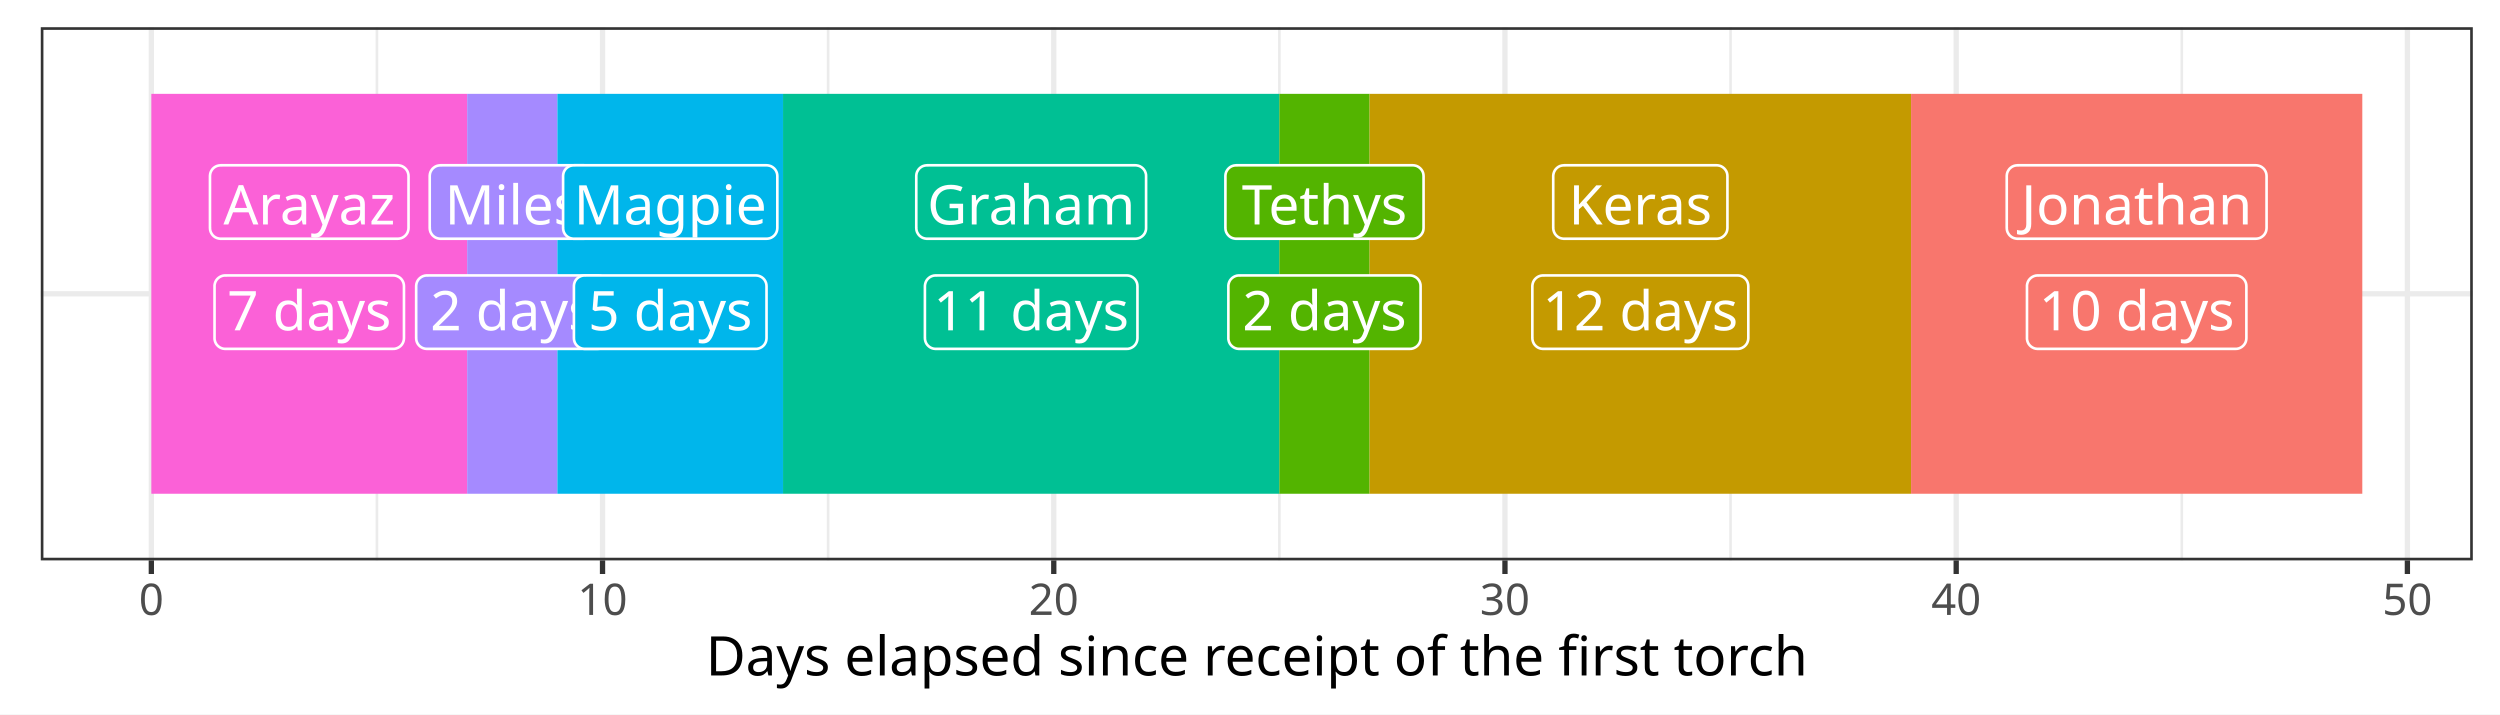
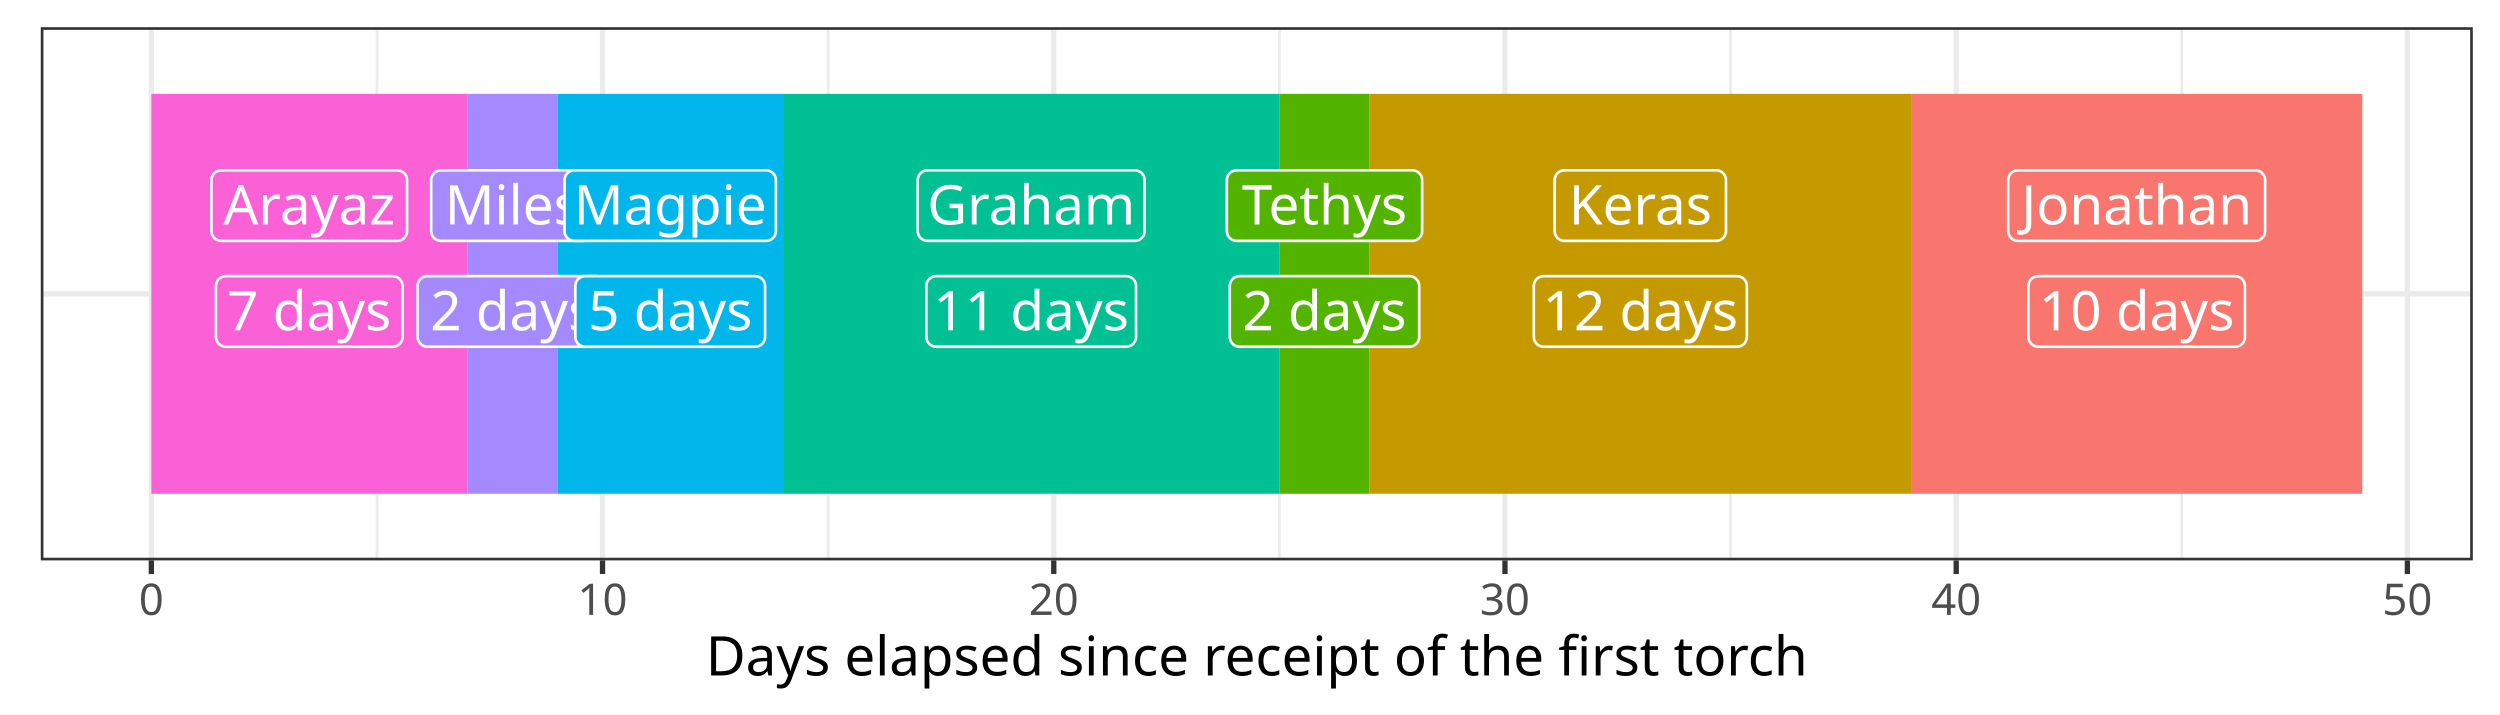
<svg xmlns="http://www.w3.org/2000/svg" class="svglite" width="504.00pt" height="144.00pt" viewBox="0 0 504.00 144.00">
  <defs>
    <style type="text/css">
    .svglite line, .svglite polyline, .svglite polygon, .svglite path, .svglite rect, .svglite circle {
      fill: none;
      stroke: #000000;
      stroke-linecap: round;
      stroke-linejoin: round;
      stroke-miterlimit: 10.00;
    }
    .svglite text {
      white-space: pre;
    }
  </style>
  </defs>
  <rect width="100%" height="100%" style="stroke: none; fill: none;" />
  <defs>
    <clipPath id="cpMC4wMHw1MDQuMDB8MC4wMHwxNDQuMDA=">
      <rect x="0.00" y="0.00" width="504.00" height="144.00" />
    </clipPath>
  </defs>
  <g clip-path="url(#cpMC4wMHw1MDQuMDB8MC4wMHwxNDQuMDA=)">
    <rect x="0.00" y="0.00" width="504.00" height="144.00" style="stroke-width: 1.07; stroke: #FFFFFF; fill: #FFFFFF;" />
  </g>
  <defs>
    <clipPath id="cpOC4yMnw0OTguNTJ8NS40OHwxMTIuOTg=">
      <rect x="8.22" y="5.48" width="490.30" height="107.50" />
    </clipPath>
  </defs>
  <g clip-path="url(#cpOC4yMnw0OTguNTJ8NS40OHwxMTIuOTg=)">
    <rect x="8.22" y="5.48" width="490.30" height="107.50" style="stroke-width: 1.07; stroke: none; fill: #FFFFFF;" />
    <polyline points="75.99,112.98 75.99,5.48 " style="stroke-width: 0.53; stroke: #EBEBEB; stroke-linecap: butt;" />
    <polyline points="166.95,112.98 166.95,5.48 " style="stroke-width: 0.53; stroke: #EBEBEB; stroke-linecap: butt;" />
    <polyline points="257.92,112.98 257.92,5.48 " style="stroke-width: 0.53; stroke: #EBEBEB; stroke-linecap: butt;" />
    <polyline points="348.88,112.98 348.88,5.48 " style="stroke-width: 0.53; stroke: #EBEBEB; stroke-linecap: butt;" />
    <polyline points="439.85,112.98 439.85,5.48 " style="stroke-width: 0.53; stroke: #EBEBEB; stroke-linecap: butt;" />
    <polyline points="8.22,59.23 498.52,59.23 " style="stroke-width: 1.07; stroke: #EBEBEB; stroke-linecap: butt;" />
    <polyline points="30.51,112.98 30.51,5.48 " style="stroke-width: 1.07; stroke: #EBEBEB; stroke-linecap: butt;" />
    <polyline points="121.47,112.98 121.47,5.48 " style="stroke-width: 1.07; stroke: #EBEBEB; stroke-linecap: butt;" />
    <polyline points="212.44,112.98 212.44,5.48 " style="stroke-width: 1.07; stroke: #EBEBEB; stroke-linecap: butt;" />
    <polyline points="303.40,112.98 303.40,5.48 " style="stroke-width: 1.07; stroke: #EBEBEB; stroke-linecap: butt;" />
    <polyline points="394.37,112.98 394.37,5.48 " style="stroke-width: 1.07; stroke: #EBEBEB; stroke-linecap: butt;" />
    <polyline points="485.33,112.98 485.33,5.48 " style="stroke-width: 1.07; stroke: #EBEBEB; stroke-linecap: butt;" />
    <rect x="30.51" y="18.92" width="63.68" height="80.62" style="stroke-width: 1.07; stroke: none; stroke-linecap: butt; stroke-linejoin: miter; fill: #FB61D7;" />
    <rect x="94.18" y="18.92" width="18.19" height="80.62" style="stroke-width: 1.07; stroke: none; stroke-linecap: butt; stroke-linejoin: miter; fill: #A58AFF;" />
    <rect x="112.37" y="18.92" width="45.48" height="80.62" style="stroke-width: 1.07; stroke: none; stroke-linecap: butt; stroke-linejoin: miter; fill: #00B6EB;" />
    <rect x="157.86" y="18.92" width="100.06" height="80.62" style="stroke-width: 1.07; stroke: none; stroke-linecap: butt; stroke-linejoin: miter; fill: #00C094;" />
    <rect x="257.92" y="18.92" width="18.19" height="80.62" style="stroke-width: 1.07; stroke: none; stroke-linecap: butt; stroke-linejoin: miter; fill: #53B400;" />
    <rect x="276.11" y="18.92" width="109.16" height="80.62" style="stroke-width: 1.07; stroke: none; stroke-linecap: butt; stroke-linejoin: miter; fill: #C49A00;" />
    <rect x="385.27" y="18.92" width="90.97" height="80.62" style="stroke-width: 1.07; stroke: none; stroke-linecap: butt; stroke-linejoin: miter; fill: #F8766D;" />
-     <polygon points="44.49,48.13 80.20,48.13 80.11,48.13 80.46,48.11 80.80,48.04 81.12,47.92 81.42,47.74 81.69,47.52 81.92,47.26 82.11,46.97 82.24,46.65 82.33,46.31 82.36,45.97 82.36,45.97 82.36,35.48 82.36,35.48 82.33,35.14 82.24,34.80 82.11,34.48 81.92,34.19 81.69,33.93 81.42,33.71 81.12,33.53 80.80,33.41 80.46,33.34 80.20,33.32 44.49,33.32 44.75,33.34 44.40,33.33 44.06,33.37 43.73,33.46 43.41,33.61 43.12,33.81 42.87,34.05 42.67,34.33 42.50,34.64 42.39,34.97 42.34,35.31 42.33,35.48 42.33,45.97 42.34,45.79 42.34,46.14 42.39,46.48 42.50,46.81 42.67,47.12 42.87,47.40 43.12,47.64 43.41,47.84 43.73,47.99 44.06,48.08 44.40,48.13 " style="stroke-width: 0.53; stroke: #FFFFFF; fill: #FB61D7;" />
+     <polygon points="44.61,48.56 80.08,48.56 80.00,48.56 80.32,48.54 80.63,48.48 80.93,48.37 81.21,48.21 81.46,48.00 81.67,47.77 81.84,47.50 81.97,47.20 82.04,46.89 82.07,46.57 82.07,46.57 82.07,36.32 82.07,36.32 82.04,36.00 81.97,35.69 81.84,35.40 81.67,35.13 81.46,34.89 81.21,34.68 80.93,34.52 80.63,34.41 80.32,34.35 80.08,34.33 44.61,34.33 44.85,34.35 44.53,34.33 44.21,34.37 43.90,34.46 43.61,34.60 43.35,34.78 43.12,35.00 42.93,35.26 42.78,35.54 42.68,35.84 42.63,36.16 42.62,36.32 42.62,46.57 42.63,46.41 42.63,46.73 42.68,47.05 42.78,47.35 42.93,47.63 43.12,47.89 43.35,48.11 43.61,48.29 43.90,48.43 44.21,48.52 44.53,48.56 " style="stroke-width: 0.53; stroke: #FFFFFF; fill: #FB61D7;" />
    <text x="62.34" y="45.25" text-anchor="middle" style="font-size: 11.04px;fill: #FFFFFF; font-family: &quot;Fira Sans&quot;;" textLength="32.82px" lengthAdjust="spacingAndGlyphs">Arayaz</text>
-     <polygon points="88.79,48.13 117.76,48.13 117.68,48.13 118.02,48.11 118.36,48.04 118.69,47.92 118.99,47.74 119.26,47.52 119.49,47.26 119.68,46.97 119.81,46.65 119.90,46.31 119.92,45.97 119.92,45.97 119.92,35.48 119.92,35.48 119.90,35.14 119.81,34.80 119.68,34.48 119.49,34.19 119.26,33.93 118.99,33.71 118.69,33.53 118.36,33.41 118.02,33.34 117.76,33.32 88.79,33.32 89.05,33.34 88.70,33.33 88.36,33.37 88.03,33.46 87.71,33.61 87.43,33.81 87.17,34.05 86.97,34.33 86.80,34.64 86.69,34.97 86.64,35.31 86.63,35.48 86.63,45.97 86.64,45.79 86.64,46.14 86.69,46.48 86.80,46.81 86.97,47.12 87.17,47.40 87.43,47.64 87.71,47.84 88.03,47.99 88.36,48.08 88.70,48.13 " style="stroke-width: 0.53; stroke: #FFFFFF; fill: #A58AFF;" />
+     <polygon points="88.91,48.56 117.65,48.56 117.57,48.56 117.89,48.54 118.20,48.48 118.50,48.37 118.78,48.21 119.03,48.00 119.24,47.77 119.41,47.50 119.53,47.20 119.61,46.89 119.64,46.57 119.64,46.57 119.64,36.32 119.64,36.32 119.61,36.00 119.53,35.69 119.41,35.40 119.24,35.13 119.03,34.89 118.78,34.68 118.50,34.52 118.20,34.41 117.89,34.35 117.65,34.33 88.91,34.33 89.15,34.35 88.83,34.33 88.51,34.37 88.20,34.46 87.91,34.60 87.65,34.78 87.42,35.00 87.23,35.26 87.08,35.54 86.98,35.84 86.93,36.16 86.92,36.32 86.92,46.57 86.93,46.41 86.93,46.73 86.98,47.05 87.08,47.35 87.23,47.63 87.42,47.89 87.65,48.11 87.91,48.29 88.20,48.43 88.51,48.52 88.83,48.56 " style="stroke-width: 0.53; stroke: #FFFFFF; fill: #A58AFF;" />
    <text x="103.28" y="45.25" text-anchor="middle" style="font-size: 11.04px;fill: #FFFFFF; font-family: &quot;Fira Sans&quot;;" textLength="26.09px" lengthAdjust="spacingAndGlyphs">Miles</text>
-     <polygon points="115.68,48.13 154.55,48.13 154.46,48.13 154.81,48.11 155.15,48.04 155.48,47.92 155.78,47.74 156.05,47.52 156.28,47.26 156.46,46.97 156.60,46.65 156.68,46.31 156.71,45.97 156.71,45.97 156.71,35.48 156.71,35.48 156.68,35.14 156.60,34.80 156.46,34.48 156.28,34.19 156.05,33.93 155.78,33.71 155.48,33.53 155.15,33.41 154.81,33.34 154.55,33.32 115.68,33.32 115.94,33.34 115.59,33.33 115.25,33.37 114.91,33.46 114.60,33.61 114.31,33.81 114.06,34.05 113.85,34.33 113.69,34.64 113.58,34.97 113.53,35.31 113.52,35.48 113.52,45.97 113.53,45.79 113.53,46.14 113.58,46.48 113.69,46.81 113.85,47.12 114.06,47.40 114.31,47.64 114.60,47.84 114.91,47.99 115.25,48.08 115.59,48.13 " style="stroke-width: 0.53; stroke: #FFFFFF; fill: #00B6EB;" />
+     <polygon points="115.79,48.56 154.44,48.56 154.36,48.56 154.68,48.54 154.99,48.48 155.29,48.37 155.57,48.21 155.81,48.00 156.03,47.77 156.20,47.50 156.32,47.20 156.40,46.89 156.42,46.57 156.42,46.57 156.42,36.32 156.42,36.32 156.40,36.00 156.32,35.69 156.20,35.40 156.03,35.13 155.81,34.89 155.57,34.68 155.29,34.52 154.99,34.41 154.68,34.35 154.44,34.33 115.79,34.33 116.03,34.35 115.71,34.33 115.40,34.37 115.09,34.46 114.80,34.60 114.54,34.78 114.31,35.00 114.11,35.26 113.97,35.54 113.86,35.84 113.81,36.16 113.81,36.32 113.81,46.57 113.81,46.41 113.81,46.73 113.86,47.05 113.97,47.35 114.11,47.63 114.31,47.89 114.54,48.11 114.80,48.29 115.09,48.43 115.40,48.52 115.71,48.56 " style="stroke-width: 0.53; stroke: #FFFFFF; fill: #00B6EB;" />
    <text x="135.12" y="45.25" text-anchor="middle" style="font-size: 11.04px;fill: #FFFFFF; font-family: &quot;Fira Sans&quot;;" textLength="35.99px" lengthAdjust="spacingAndGlyphs">Magpie</text>
-     <polygon points="186.88,48.13 228.89,48.13 228.81,48.13 229.15,48.11 229.49,48.04 229.82,47.92 230.12,47.74 230.39,47.52 230.62,47.26 230.81,46.97 230.94,46.65 231.03,46.31 231.05,45.97 231.05,45.97 231.05,35.48 231.05,35.48 231.03,35.14 230.94,34.80 230.81,34.48 230.62,34.19 230.39,33.93 230.12,33.71 229.82,33.53 229.49,33.41 229.15,33.34 228.89,33.32 186.88,33.32 187.14,33.34 186.79,33.33 186.45,33.37 186.12,33.46 185.80,33.61 185.52,33.81 185.26,34.05 185.06,34.33 184.89,34.64 184.78,34.97 184.73,35.31 184.72,35.48 184.72,45.97 184.73,45.79 184.73,46.14 184.78,46.48 184.89,46.81 185.06,47.12 185.26,47.40 185.52,47.64 185.80,47.84 186.12,47.99 186.45,48.08 186.79,48.13 " style="stroke-width: 0.53; stroke: #FFFFFF; fill: #00C094;" />
+     <polygon points="187.00,48.56 228.78,48.56 228.70,48.56 229.02,48.54 229.33,48.48 229.63,48.37 229.91,48.21 230.15,48.00 230.37,47.77 230.54,47.50 230.66,47.20 230.74,46.89 230.77,46.57 230.77,46.57 230.77,36.32 230.77,36.32 230.74,36.00 230.66,35.69 230.54,35.40 230.37,35.13 230.15,34.89 229.91,34.68 229.63,34.52 229.33,34.41 229.02,34.35 228.78,34.33 187.00,34.33 187.24,34.35 186.92,34.33 186.60,34.37 186.29,34.46 186.00,34.60 185.74,34.78 185.51,35.00 185.32,35.26 185.17,35.54 185.07,35.84 185.02,36.16 185.01,36.32 185.01,46.57 185.02,46.41 185.02,46.73 185.07,47.05 185.17,47.35 185.32,47.63 185.51,47.89 185.74,48.11 186.00,48.29 186.29,48.43 186.60,48.52 186.92,48.56 " style="stroke-width: 0.53; stroke: #FFFFFF; fill: #00C094;" />
    <text x="207.89" y="45.25" text-anchor="middle" style="font-size: 11.04px;fill: #FFFFFF; font-family: &quot;Fira Sans&quot;;" textLength="39.13px" lengthAdjust="spacingAndGlyphs">Graham</text>
-     <polygon points="249.20,48.13 284.83,48.13 284.74,48.13 285.09,48.11 285.43,48.04 285.75,47.92 286.05,47.74 286.32,47.52 286.55,47.26 286.74,46.97 286.88,46.65 286.96,46.31 286.99,45.97 286.99,45.97 286.99,35.48 286.99,35.48 286.96,35.14 286.88,34.80 286.74,34.48 286.55,34.19 286.32,33.93 286.05,33.71 285.75,33.53 285.43,33.41 285.09,33.34 284.83,33.32 249.20,33.32 249.46,33.34 249.11,33.33 248.77,33.37 248.44,33.46 248.12,33.61 247.84,33.81 247.59,34.05 247.38,34.33 247.21,34.64 247.10,34.97 247.05,35.31 247.04,35.48 247.04,45.97 247.05,45.79 247.05,46.14 247.10,46.48 247.21,46.81 247.38,47.12 247.59,47.40 247.84,47.64 248.12,47.84 248.44,47.99 248.77,48.08 249.11,48.13 " style="stroke-width: 0.53; stroke: #FFFFFF; fill: #53B400;" />
+     <polygon points="249.32,48.56 284.71,48.56 284.63,48.56 284.95,48.54 285.27,48.48 285.56,48.37 285.84,48.21 286.09,48.00 286.30,47.77 286.47,47.50 286.60,47.20 286.67,46.89 286.70,46.57 286.70,46.57 286.70,36.32 286.70,36.32 286.67,36.00 286.60,35.69 286.47,35.40 286.30,35.13 286.09,34.89 285.84,34.68 285.56,34.52 285.27,34.41 284.95,34.35 284.71,34.33 249.32,34.33 249.56,34.35 249.24,34.33 248.92,34.37 248.61,34.46 248.32,34.60 248.06,34.78 247.83,35.00 247.64,35.26 247.49,35.54 247.39,35.84 247.34,36.16 247.33,36.32 247.33,46.57 247.34,46.41 247.34,46.73 247.39,47.05 247.49,47.35 247.64,47.63 247.83,47.89 248.06,48.11 248.32,48.29 248.61,48.43 248.92,48.52 249.24,48.56 " style="stroke-width: 0.53; stroke: #FFFFFF; fill: #53B400;" />
    <text x="267.01" y="45.25" text-anchor="middle" style="font-size: 11.04px;fill: #FFFFFF; font-family: &quot;Fira Sans&quot;;" textLength="32.75px" lengthAdjust="spacingAndGlyphs">Tethys</text>
-     <polygon points="315.29,48.13 346.09,48.13 346.00,48.13 346.35,48.11 346.69,48.04 347.01,47.92 347.31,47.74 347.58,47.52 347.81,47.26 348.00,46.97 348.14,46.65 348.22,46.31 348.25,45.97 348.25,45.97 348.25,35.48 348.25,35.48 348.22,35.14 348.14,34.80 348.00,34.48 347.81,34.19 347.58,33.93 347.31,33.71 347.01,33.53 346.69,33.41 346.35,33.34 346.09,33.32 315.29,33.32 315.55,33.34 315.21,33.33 314.86,33.37 314.53,33.46 314.21,33.61 313.93,33.81 313.68,34.05 313.47,34.33 313.31,34.64 313.20,34.97 313.14,35.31 313.13,35.48 313.13,45.97 313.14,45.79 313.14,46.14 313.20,46.48 313.31,46.81 313.47,47.12 313.68,47.40 313.93,47.64 314.21,47.84 314.53,47.99 314.86,48.08 315.21,48.13 " style="stroke-width: 0.53; stroke: #FFFFFF; fill: #C49A00;" />
+     <polygon points="315.41,48.56 345.97,48.56 345.89,48.56 346.21,48.54 346.52,48.48 346.82,48.37 347.10,48.21 347.35,48.00 347.56,47.77 347.73,47.50 347.86,47.20 347.93,46.89 347.96,46.57 347.96,46.57 347.96,36.32 347.96,36.32 347.93,36.00 347.86,35.69 347.73,35.40 347.56,35.13 347.35,34.89 347.10,34.68 346.82,34.52 346.52,34.41 346.21,34.35 345.97,34.33 315.41,34.33 315.65,34.35 315.33,34.33 315.01,34.37 314.70,34.46 314.41,34.60 314.15,34.78 313.92,35.00 313.73,35.26 313.58,35.54 313.48,35.84 313.43,36.16 313.42,36.32 313.42,46.57 313.43,46.41 313.43,46.73 313.48,47.05 313.58,47.35 313.73,47.63 313.92,47.89 314.15,48.11 314.41,48.29 314.70,48.43 315.01,48.52 315.33,48.56 " style="stroke-width: 0.53; stroke: #FFFFFF; fill: #C49A00;" />
    <text x="330.69" y="45.25" text-anchor="middle" style="font-size: 11.04px;fill: #FFFFFF; font-family: &quot;Fira Sans&quot;;" textLength="27.91px" lengthAdjust="spacingAndGlyphs">Keras</text>
-     <polygon points="406.72,48.13 454.78,48.13 454.69,48.13 455.04,48.11 455.38,48.04 455.71,47.92 456.01,47.74 456.28,47.52 456.51,47.26 456.69,46.97 456.83,46.65 456.91,46.31 456.94,45.97 456.94,45.97 456.94,35.48 456.94,35.48 456.91,35.14 456.83,34.80 456.69,34.48 456.51,34.19 456.28,33.93 456.01,33.71 455.71,33.53 455.38,33.41 455.04,33.34 454.78,33.32 406.72,33.32 406.98,33.34 406.63,33.33 406.29,33.37 405.96,33.46 405.64,33.61 405.36,33.81 405.10,34.05 404.90,34.33 404.73,34.64 404.62,34.97 404.57,35.31 404.56,35.48 404.56,45.97 404.57,45.79 404.57,46.14 404.62,46.48 404.73,46.81 404.90,47.12 405.10,47.40 405.36,47.64 405.64,47.84 405.96,47.99 406.29,48.08 406.63,48.13 " style="stroke-width: 0.53; stroke: #FFFFFF; fill: #F8766D;" />
+     <polygon points="406.84,48.56 454.67,48.56 454.59,48.56 454.91,48.54 455.22,48.48 455.52,48.37 455.80,48.21 456.04,48.00 456.25,47.77 456.43,47.50 456.55,47.20 456.63,46.89 456.65,46.57 456.65,46.57 456.65,36.32 456.65,36.32 456.63,36.00 456.55,35.69 456.43,35.40 456.25,35.13 456.04,34.89 455.80,34.68 455.52,34.52 455.22,34.41 454.91,34.35 454.67,34.33 406.84,34.33 407.08,34.35 406.76,34.33 406.44,34.37 406.13,34.46 405.84,34.60 405.58,34.78 405.35,35.00 405.16,35.26 405.01,35.54 404.91,35.84 404.86,36.16 404.85,36.32 404.85,46.57 404.86,46.41 404.86,46.73 404.91,47.05 405.01,47.35 405.16,47.63 405.35,47.89 405.58,48.11 405.84,48.29 406.13,48.43 406.44,48.52 406.76,48.56 " style="stroke-width: 0.53; stroke: #FFFFFF; fill: #F8766D;" />
    <text x="430.75" y="45.25" text-anchor="middle" style="font-size: 11.04px;fill: #FFFFFF; font-family: &quot;Fira Sans&quot;;" textLength="45.18px" lengthAdjust="spacingAndGlyphs">Jonathan</text>
-     <polygon points="45.41,70.33 79.28,70.33 79.19,70.33 79.54,70.32 79.88,70.25 80.21,70.12 80.51,69.95 80.78,69.73 81.01,69.47 81.19,69.18 81.33,68.86 81.41,68.52 81.44,68.17 81.44,68.17 81.44,57.69 81.44,57.69 81.41,57.34 81.33,57.00 81.19,56.68 81.01,56.39 80.78,56.13 80.51,55.91 80.21,55.74 79.88,55.61 79.54,55.54 79.28,55.53 45.41,55.53 45.67,55.54 45.32,55.53 44.97,55.57 44.64,55.67 44.33,55.82 44.04,56.02 43.79,56.26 43.58,56.53 43.42,56.84 43.31,57.17 43.25,57.51 43.25,57.69 43.25,68.17 43.25,68.00 43.25,68.35 43.31,68.69 43.42,69.02 43.58,69.33 43.79,69.60 44.04,69.84 44.33,70.04 44.64,70.19 44.97,70.29 45.32,70.33 " style="stroke-width: 0.53; stroke: #FFFFFF; fill: #FB61D7;" />
+     <polygon points="45.52,69.90 79.17,69.90 79.09,69.90 79.41,69.88 79.72,69.82 80.02,69.71 80.29,69.55 80.54,69.35 80.75,69.11 80.93,68.84 81.05,68.54 81.13,68.23 81.15,67.91 81.15,67.91 81.15,57.66 81.15,57.66 81.13,57.34 81.05,57.03 80.93,56.74 80.75,56.47 80.54,56.23 80.29,56.02 80.02,55.86 79.72,55.75 79.41,55.69 79.17,55.67 45.52,55.67 45.76,55.69 45.44,55.67 45.12,55.71 44.82,55.80 44.53,55.94 44.26,56.12 44.03,56.34 43.84,56.60 43.69,56.88 43.59,57.18 43.54,57.50 43.53,57.66 43.53,67.91 43.54,67.75 43.54,68.07 43.59,68.39 43.69,68.69 43.84,68.97 44.03,69.23 44.26,69.45 44.53,69.63 44.82,69.77 45.12,69.86 45.44,69.90 " style="stroke-width: 0.53; stroke: #FFFFFF; fill: #FB61D7;" />
    <text x="62.34" y="66.59" text-anchor="middle" style="font-size: 11.04px;fill: #FFFFFF; font-family: &quot;Fira Sans&quot;;" textLength="31.00px" lengthAdjust="spacingAndGlyphs">7 days</text>
-     <polygon points="86.06,70.33 120.50,70.33 120.41,70.33 120.76,70.32 121.10,70.25 121.42,70.12 121.72,69.95 121.99,69.73 122.22,69.47 122.41,69.18 122.55,68.86 122.63,68.52 122.66,68.17 122.66,68.17 122.66,57.69 122.66,57.69 122.63,57.34 122.55,57.00 122.41,56.68 122.22,56.39 121.99,56.13 121.72,55.91 121.42,55.74 121.10,55.61 120.76,55.54 120.50,55.53 86.06,55.53 86.32,55.54 85.97,55.53 85.63,55.57 85.29,55.67 84.98,55.82 84.69,56.02 84.44,56.26 84.23,56.53 84.07,56.84 83.96,57.17 83.91,57.51 83.90,57.69 83.90,68.17 83.91,68.00 83.91,68.35 83.96,68.69 84.07,69.02 84.23,69.33 84.44,69.60 84.69,69.84 84.98,70.04 85.29,70.19 85.63,70.29 85.97,70.33 " style="stroke-width: 0.53; stroke: #FFFFFF; fill: #A58AFF;" />
+     <polygon points="86.17,69.90 120.38,69.90 120.30,69.90 120.62,69.88 120.93,69.82 121.23,69.71 121.51,69.55 121.76,69.35 121.97,69.11 122.14,68.84 122.27,68.54 122.34,68.23 122.37,67.91 122.37,67.91 122.37,57.66 122.37,57.66 122.34,57.34 122.27,57.03 122.14,56.74 121.97,56.47 121.76,56.23 121.51,56.02 121.23,55.86 120.93,55.75 120.62,55.69 120.38,55.67 86.17,55.67 86.41,55.69 86.09,55.67 85.78,55.71 85.47,55.80 85.18,55.94 84.92,56.12 84.69,56.34 84.49,56.60 84.35,56.88 84.24,57.18 84.19,57.50 84.19,57.66 84.19,67.91 84.19,67.75 84.19,68.07 84.24,68.39 84.35,68.69 84.49,68.97 84.69,69.23 84.92,69.45 85.18,69.63 85.47,69.77 85.78,69.86 86.09,69.90 " style="stroke-width: 0.53; stroke: #FFFFFF; fill: #A58AFF;" />
    <text x="103.28" y="66.59" text-anchor="middle" style="font-size: 11.04px;fill: #FFFFFF; font-family: &quot;Fira Sans&quot;;" textLength="31.56px" lengthAdjust="spacingAndGlyphs">2 days</text>
-     <polygon points="117.86,70.33 152.37,70.33 152.28,70.33 152.63,70.32 152.97,70.25 153.30,70.12 153.60,69.95 153.87,69.73 154.10,69.47 154.28,69.18 154.42,68.86 154.50,68.52 154.53,68.17 154.53,68.17 154.53,57.69 154.53,57.69 154.50,57.34 154.42,57.00 154.28,56.68 154.10,56.39 153.87,56.13 153.60,55.91 153.30,55.74 152.97,55.61 152.63,55.54 152.37,55.53 117.86,55.53 118.12,55.54 117.77,55.53 117.43,55.57 117.09,55.67 116.78,55.82 116.49,56.02 116.24,56.26 116.03,56.53 115.87,56.84 115.76,57.17 115.71,57.51 115.70,57.69 115.70,68.17 115.71,68.00 115.71,68.35 115.76,68.69 115.87,69.02 116.03,69.33 116.24,69.60 116.49,69.84 116.78,70.04 117.09,70.19 117.43,70.29 117.77,70.33 " style="stroke-width: 0.53; stroke: #FFFFFF; fill: #00B6EB;" />
+     <polygon points="117.98,69.90 152.25,69.90 152.17,69.90 152.49,69.88 152.81,69.82 153.11,69.71 153.38,69.55 153.63,69.35 153.84,69.11 154.01,68.84 154.14,68.54 154.22,68.23 154.24,67.91 154.24,67.91 154.24,57.66 154.24,57.66 154.22,57.34 154.14,57.03 154.01,56.74 153.84,56.47 153.63,56.23 153.38,56.02 153.11,55.86 152.81,55.75 152.49,55.69 152.25,55.67 117.98,55.67 118.22,55.69 117.90,55.67 117.58,55.71 117.27,55.80 116.98,55.94 116.72,56.12 116.49,56.34 116.30,56.60 116.15,56.88 116.05,57.18 116.00,57.50 115.99,57.66 115.99,67.91 116.00,67.75 116.00,68.07 116.05,68.39 116.15,68.69 116.30,68.97 116.49,69.23 116.72,69.45 116.98,69.63 117.27,69.77 117.58,69.86 117.90,69.90 " style="stroke-width: 0.53; stroke: #FFFFFF; fill: #00B6EB;" />
    <text x="135.12" y="66.59" text-anchor="middle" style="font-size: 11.04px;fill: #FFFFFF; font-family: &quot;Fira Sans&quot;;" textLength="31.63px" lengthAdjust="spacingAndGlyphs">5 days</text>
-     <polygon points="188.62,70.33 227.15,70.33 227.06,70.33 227.41,70.32 227.75,70.25 228.08,70.12 228.38,69.95 228.65,69.73 228.88,69.47 229.06,69.18 229.20,68.86 229.28,68.52 229.31,68.17 229.31,68.17 229.31,57.69 229.31,57.69 229.28,57.34 229.20,57.00 229.06,56.68 228.88,56.39 228.65,56.13 228.38,55.91 228.08,55.74 227.75,55.61 227.41,55.54 227.15,55.53 188.62,55.53 188.88,55.54 188.54,55.53 188.19,55.57 187.86,55.67 187.54,55.82 187.26,56.02 187.01,56.26 186.80,56.53 186.64,56.84 186.53,57.17 186.47,57.51 186.46,57.69 186.46,68.17 186.47,68.00 186.47,68.35 186.53,68.69 186.64,69.02 186.80,69.33 187.01,69.60 187.26,69.84 187.54,70.04 187.86,70.19 188.19,70.29 188.54,70.33 " style="stroke-width: 0.53; stroke: #FFFFFF; fill: #00C094;" />
+     <polygon points="188.74,69.90 227.04,69.90 226.96,69.90 227.28,69.88 227.59,69.82 227.89,69.71 228.16,69.55 228.41,69.35 228.62,69.11 228.80,68.84 228.92,68.54 229.00,68.23 229.02,67.91 229.02,67.91 229.02,57.66 229.02,57.66 229.00,57.34 228.92,57.03 228.80,56.74 228.62,56.47 228.41,56.23 228.16,56.02 227.89,55.86 227.59,55.75 227.28,55.69 227.04,55.67 188.74,55.67 188.98,55.69 188.66,55.67 188.34,55.71 188.03,55.80 187.75,55.94 187.48,56.12 187.25,56.34 187.06,56.60 186.91,56.88 186.81,57.18 186.76,57.50 186.75,57.66 186.75,67.91 186.76,67.75 186.76,68.07 186.81,68.39 186.91,68.69 187.06,68.97 187.25,69.23 187.48,69.45 187.75,69.63 188.03,69.77 188.34,69.86 188.66,69.90 " style="stroke-width: 0.53; stroke: #FFFFFF; fill: #00C094;" />
    <text x="207.89" y="66.59" text-anchor="middle" style="font-size: 11.04px;fill: #FFFFFF; font-family: &quot;Fira Sans&quot;;" textLength="35.65px" lengthAdjust="spacingAndGlyphs">11 days</text>
-     <polygon points="249.80,70.33 284.23,70.33 284.15,70.33 284.49,70.32 284.83,70.25 285.16,70.12 285.46,69.95 285.73,69.73 285.96,69.47 286.15,69.18 286.28,68.86 286.37,68.52 286.39,68.17 286.39,68.17 286.39,57.69 286.39,57.69 286.37,57.34 286.28,57.00 286.15,56.68 285.96,56.39 285.73,56.13 285.46,55.91 285.16,55.74 284.83,55.61 284.49,55.54 284.23,55.53 249.80,55.53 250.06,55.54 249.71,55.53 249.36,55.57 249.03,55.67 248.72,55.82 248.43,56.02 248.18,56.26 247.97,56.53 247.81,56.84 247.70,57.17 247.64,57.51 247.64,57.69 247.64,68.17 247.64,68.00 247.64,68.35 247.70,68.69 247.81,69.02 247.97,69.33 248.18,69.60 248.43,69.84 248.72,70.04 249.03,70.19 249.36,70.29 249.71,70.33 " style="stroke-width: 0.53; stroke: #FFFFFF; fill: #53B400;" />
+     <polygon points="249.91,69.90 284.12,69.90 284.04,69.90 284.36,69.88 284.67,69.82 284.97,69.71 285.25,69.55 285.49,69.35 285.71,69.11 285.88,68.84 286.00,68.54 286.08,68.23 286.11,67.91 286.11,67.91 286.11,57.66 286.11,57.66 286.08,57.34 286.00,57.03 285.88,56.74 285.71,56.47 285.49,56.23 285.25,56.02 284.97,55.86 284.67,55.75 284.36,55.69 284.12,55.67 249.91,55.67 250.15,55.69 249.83,55.67 249.51,55.71 249.21,55.80 248.92,55.94 248.65,56.12 248.42,56.34 248.23,56.60 248.08,56.88 247.98,57.18 247.93,57.50 247.92,57.66 247.92,67.91 247.93,67.75 247.93,68.07 247.98,68.39 248.08,68.69 248.23,68.97 248.42,69.23 248.65,69.45 248.92,69.63 249.21,69.77 249.51,69.86 249.83,69.90 " style="stroke-width: 0.53; stroke: #FFFFFF; fill: #53B400;" />
    <text x="267.01" y="66.59" text-anchor="middle" style="font-size: 11.04px;fill: #FFFFFF; font-family: &quot;Fira Sans&quot;;" textLength="31.56px" lengthAdjust="spacingAndGlyphs">2 days</text>
-     <polygon points="311.08,70.33 350.30,70.33 350.21,70.33 350.56,70.32 350.90,70.25 351.22,70.12 351.52,69.95 351.79,69.73 352.02,69.47 352.21,69.18 352.34,68.86 352.43,68.52 352.46,68.17 352.46,68.17 352.46,57.69 352.46,57.69 352.43,57.34 352.34,57.00 352.21,56.68 352.02,56.39 351.79,56.13 351.52,55.91 351.22,55.74 350.90,55.61 350.56,55.54 350.30,55.53 311.08,55.53 311.34,55.54 311.00,55.53 310.65,55.57 310.32,55.67 310.00,55.82 309.72,56.02 309.47,56.26 309.26,56.53 309.10,56.84 308.99,57.17 308.93,57.51 308.92,57.69 308.92,68.17 308.93,68.00 308.93,68.35 308.99,68.69 309.10,69.02 309.26,69.33 309.47,69.60 309.72,69.84 310.00,70.04 310.32,70.19 310.65,70.29 311.00,70.33 " style="stroke-width: 0.53; stroke: #FFFFFF; fill: #C49A00;" />
+     <polygon points="311.20,69.90 350.18,69.90 350.10,69.90 350.42,69.88 350.73,69.82 351.03,69.71 351.31,69.55 351.56,69.35 351.77,69.11 351.94,68.84 352.07,68.54 352.14,68.23 352.17,67.91 352.17,67.91 352.17,57.66 352.17,57.66 352.14,57.34 352.07,57.03 351.94,56.74 351.77,56.47 351.56,56.23 351.31,56.02 351.03,55.86 350.73,55.75 350.42,55.69 350.18,55.67 311.20,55.67 311.44,55.69 311.12,55.67 310.80,55.71 310.50,55.80 310.21,55.94 309.94,56.12 309.71,56.34 309.52,56.60 309.37,56.88 309.27,57.18 309.22,57.50 309.21,57.66 309.21,67.91 309.22,67.75 309.22,68.07 309.27,68.39 309.37,68.69 309.52,68.97 309.71,69.23 309.94,69.45 310.21,69.63 310.50,69.77 310.80,69.86 311.12,69.90 " style="stroke-width: 0.53; stroke: #FFFFFF; fill: #C49A00;" />
    <text x="330.69" y="66.59" text-anchor="middle" style="font-size: 11.04px;fill: #FFFFFF; font-family: &quot;Fira Sans&quot;;" textLength="36.33px" lengthAdjust="spacingAndGlyphs">12 days</text>
-     <polygon points="410.80,70.33 450.71,70.33 450.62,70.33 450.97,70.32 451.31,70.25 451.63,70.12 451.93,69.95 452.20,69.73 452.43,69.47 452.62,69.18 452.76,68.86 452.84,68.52 452.87,68.17 452.87,68.17 452.87,57.69 452.87,57.69 452.84,57.34 452.76,57.00 452.62,56.68 452.43,56.39 452.20,56.13 451.93,55.91 451.63,55.74 451.31,55.61 450.97,55.54 450.71,55.53 410.80,55.53 411.06,55.54 410.71,55.53 410.36,55.57 410.03,55.67 409.72,55.82 409.43,56.02 409.18,56.26 408.97,56.53 408.81,56.84 408.70,57.17 408.64,57.51 408.64,57.69 408.64,68.17 408.64,68.00 408.64,68.35 408.70,68.69 408.81,69.02 408.97,69.33 409.18,69.60 409.43,69.84 409.72,70.04 410.03,70.19 410.36,70.29 410.71,70.33 " style="stroke-width: 0.53; stroke: #FFFFFF; fill: #F8766D;" />
+     <polygon points="410.91,69.90 450.59,69.90 450.51,69.90 450.83,69.88 451.14,69.82 451.44,69.71 451.72,69.55 451.97,69.35 452.18,69.11 452.35,68.84 452.48,68.54 452.55,68.23 452.58,67.91 452.58,67.91 452.58,57.66 452.58,57.66 452.55,57.34 452.48,57.03 452.35,56.74 452.18,56.47 451.97,56.23 451.72,56.02 451.44,55.86 451.14,55.75 450.83,55.69 450.59,55.67 410.91,55.67 411.15,55.69 410.83,55.67 410.51,55.71 410.21,55.80 409.92,55.94 409.66,56.12 409.42,56.34 409.23,56.60 409.08,56.88 408.98,57.18 408.93,57.50 408.92,57.66 408.92,67.91 408.93,67.75 408.93,68.07 408.98,68.39 409.08,68.69 409.23,68.97 409.42,69.23 409.66,69.45 409.92,69.63 410.21,69.77 410.51,69.86 410.83,69.90 " style="stroke-width: 0.53; stroke: #FFFFFF; fill: #F8766D;" />
    <text x="430.75" y="66.59" text-anchor="middle" style="font-size: 11.04px;fill: #FFFFFF; font-family: &quot;Fira Sans&quot;;" textLength="37.03px" lengthAdjust="spacingAndGlyphs">10 days</text>
    <rect x="8.22" y="5.48" width="490.30" height="107.50" style="stroke-width: 1.07; stroke: #333333;" />
  </g>
  <g clip-path="url(#cpMC4wMHw1MDQuMDB8MC4wMHwxNDQuMDA=)">
    <polyline points="30.51,115.72 30.51,112.98 " style="stroke-width: 1.07; stroke: #333333; stroke-linecap: butt;" />
    <polyline points="121.47,115.72 121.47,112.98 " style="stroke-width: 1.07; stroke: #333333; stroke-linecap: butt;" />
    <polyline points="212.44,115.72 212.44,112.98 " style="stroke-width: 1.07; stroke: #333333; stroke-linecap: butt;" />
    <polyline points="303.40,115.72 303.40,112.98 " style="stroke-width: 1.07; stroke: #333333; stroke-linecap: butt;" />
    <polyline points="394.37,115.72 394.37,112.98 " style="stroke-width: 1.07; stroke: #333333; stroke-linecap: butt;" />
    <polyline points="485.33,115.72 485.33,112.98 " style="stroke-width: 1.07; stroke: #333333; stroke-linecap: butt;" />
    <text x="30.51" y="123.97" text-anchor="middle" style="font-size: 8.80px;fill: #4D4D4D; font-family: &quot;Fira Sans&quot;;" textLength="4.91px" lengthAdjust="spacingAndGlyphs">0</text>
    <text x="121.47" y="123.97" text-anchor="middle" style="font-size: 8.80px;fill: #4D4D4D; font-family: &quot;Fira Sans&quot;;" textLength="8.72px" lengthAdjust="spacingAndGlyphs">10</text>
    <text x="212.44" y="123.97" text-anchor="middle" style="font-size: 8.80px;fill: #4D4D4D; font-family: &quot;Fira Sans&quot;;" textLength="9.27px" lengthAdjust="spacingAndGlyphs">20</text>
    <text x="303.40" y="123.97" text-anchor="middle" style="font-size: 8.80px;fill: #4D4D4D; font-family: &quot;Fira Sans&quot;;" textLength="9.30px" lengthAdjust="spacingAndGlyphs">30</text>
    <text x="394.37" y="123.97" text-anchor="middle" style="font-size: 8.80px;fill: #4D4D4D; font-family: &quot;Fira Sans&quot;;" textLength="9.59px" lengthAdjust="spacingAndGlyphs">40</text>
    <text x="485.33" y="123.97" text-anchor="middle" style="font-size: 8.80px;fill: #4D4D4D; font-family: &quot;Fira Sans&quot;;" textLength="9.32px" lengthAdjust="spacingAndGlyphs">50</text>
    <text x="253.37" y="136.17" text-anchor="middle" style="font-size: 11.00px; font-family: &quot;Fira Sans&quot;;" textLength="217.55px" lengthAdjust="spacingAndGlyphs">Days elapsed since receipt of the first torch</text>
  </g>
</svg>
